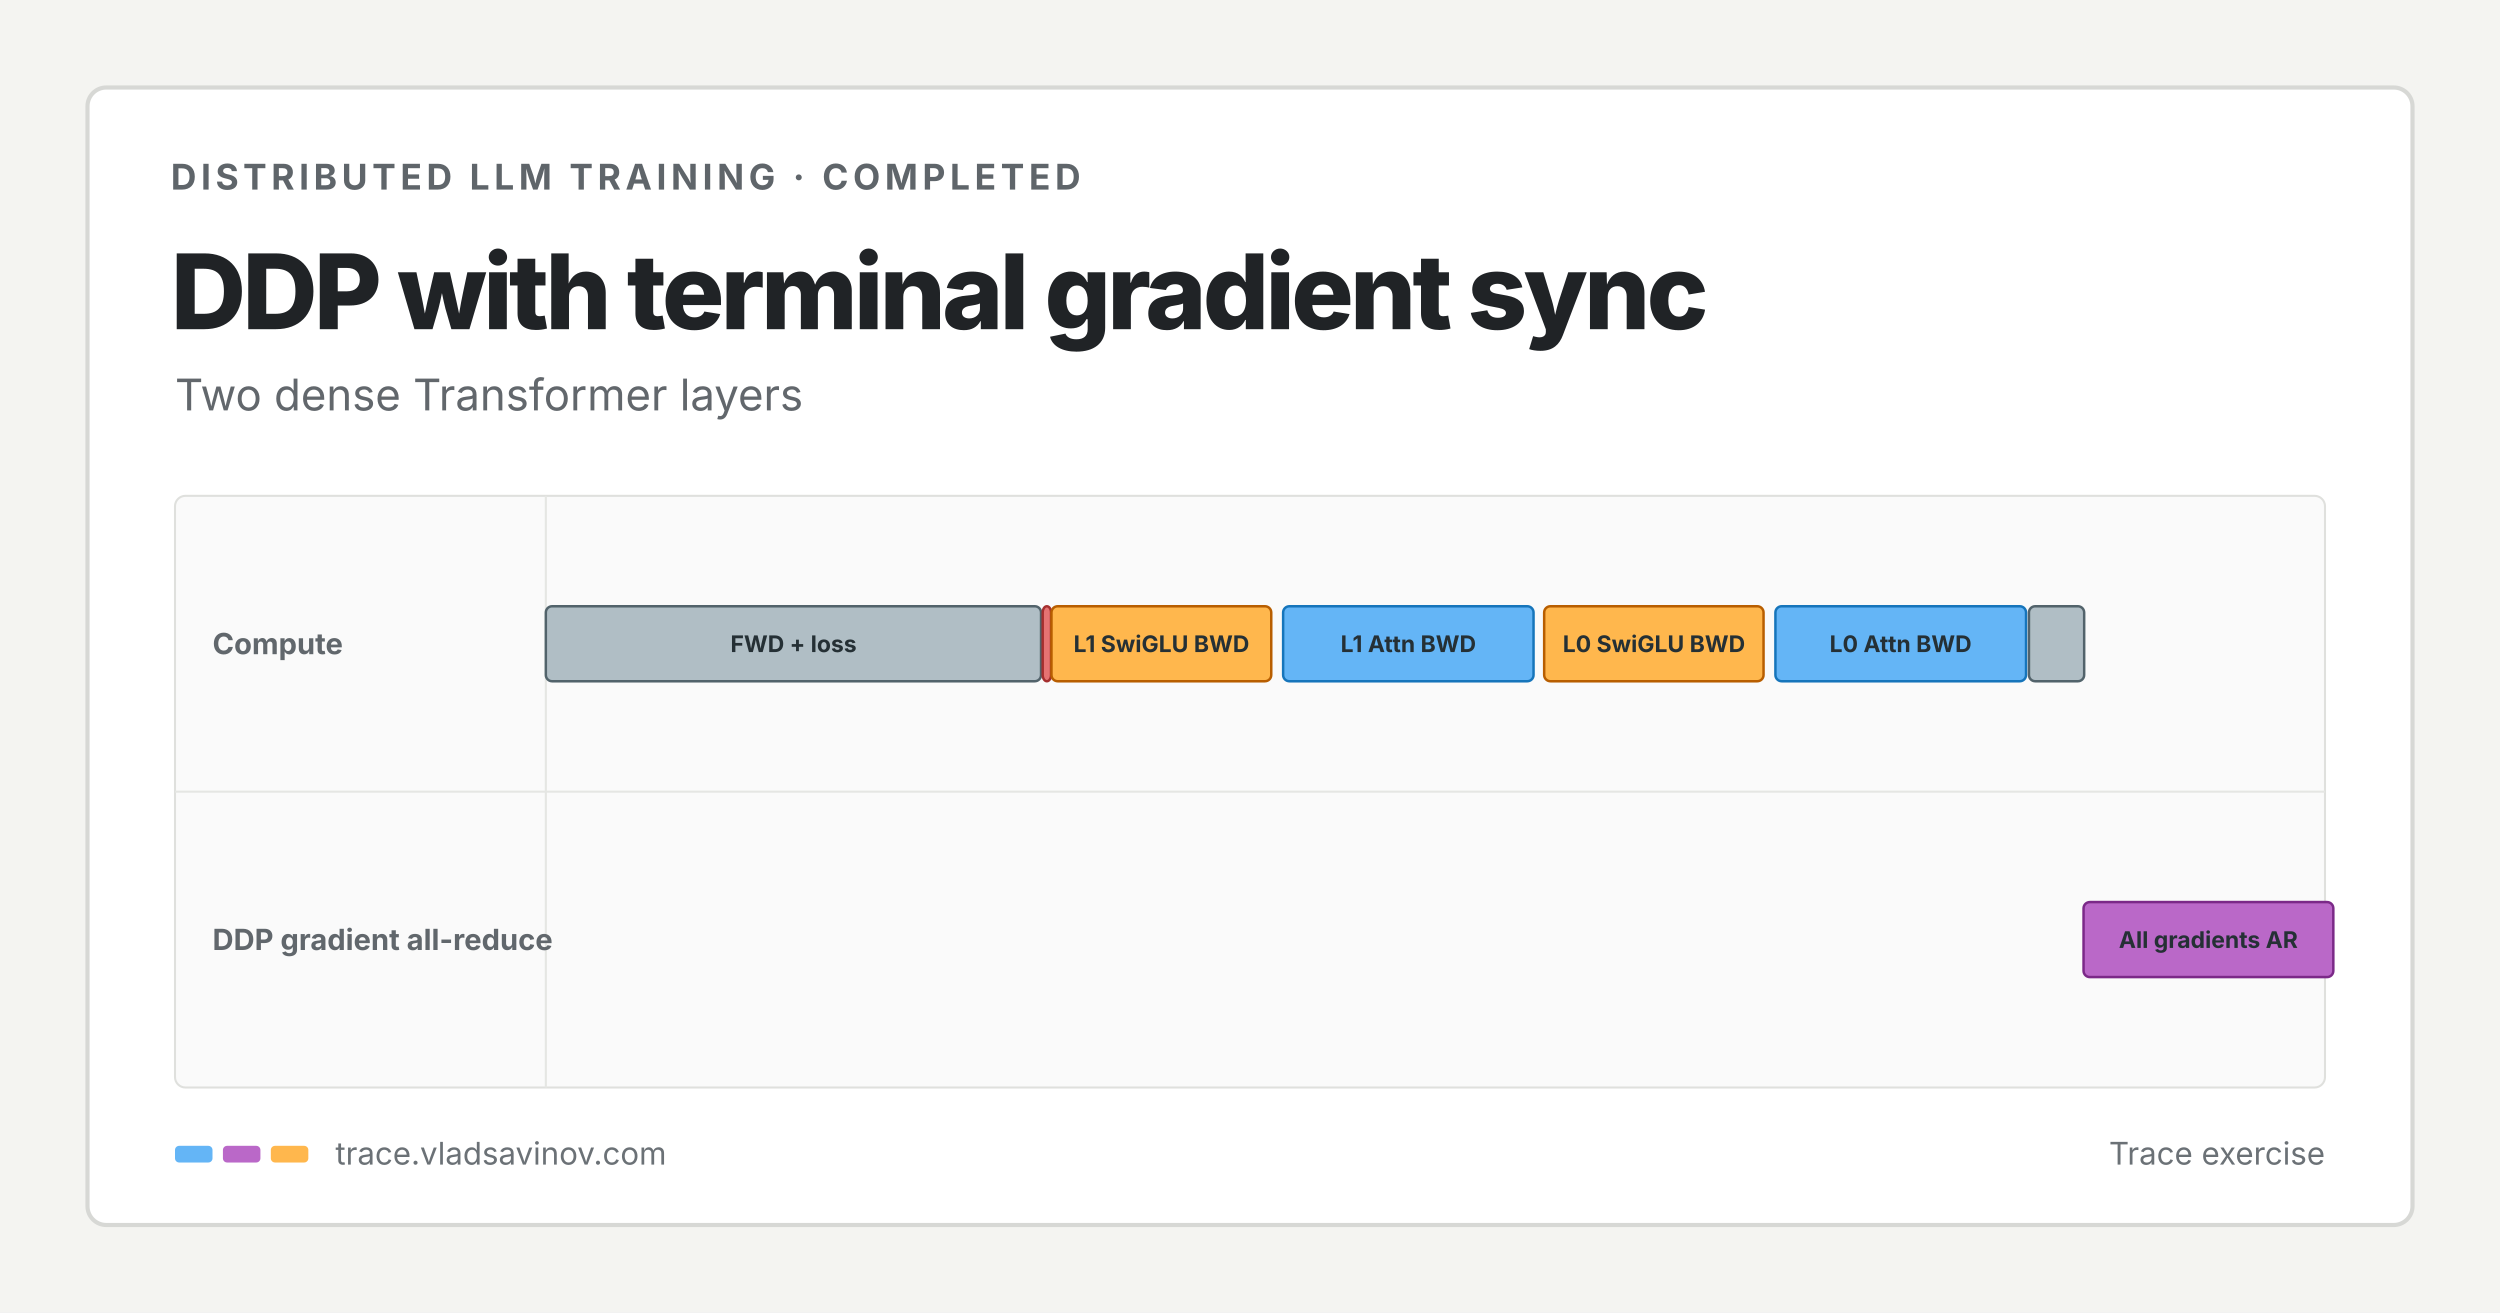
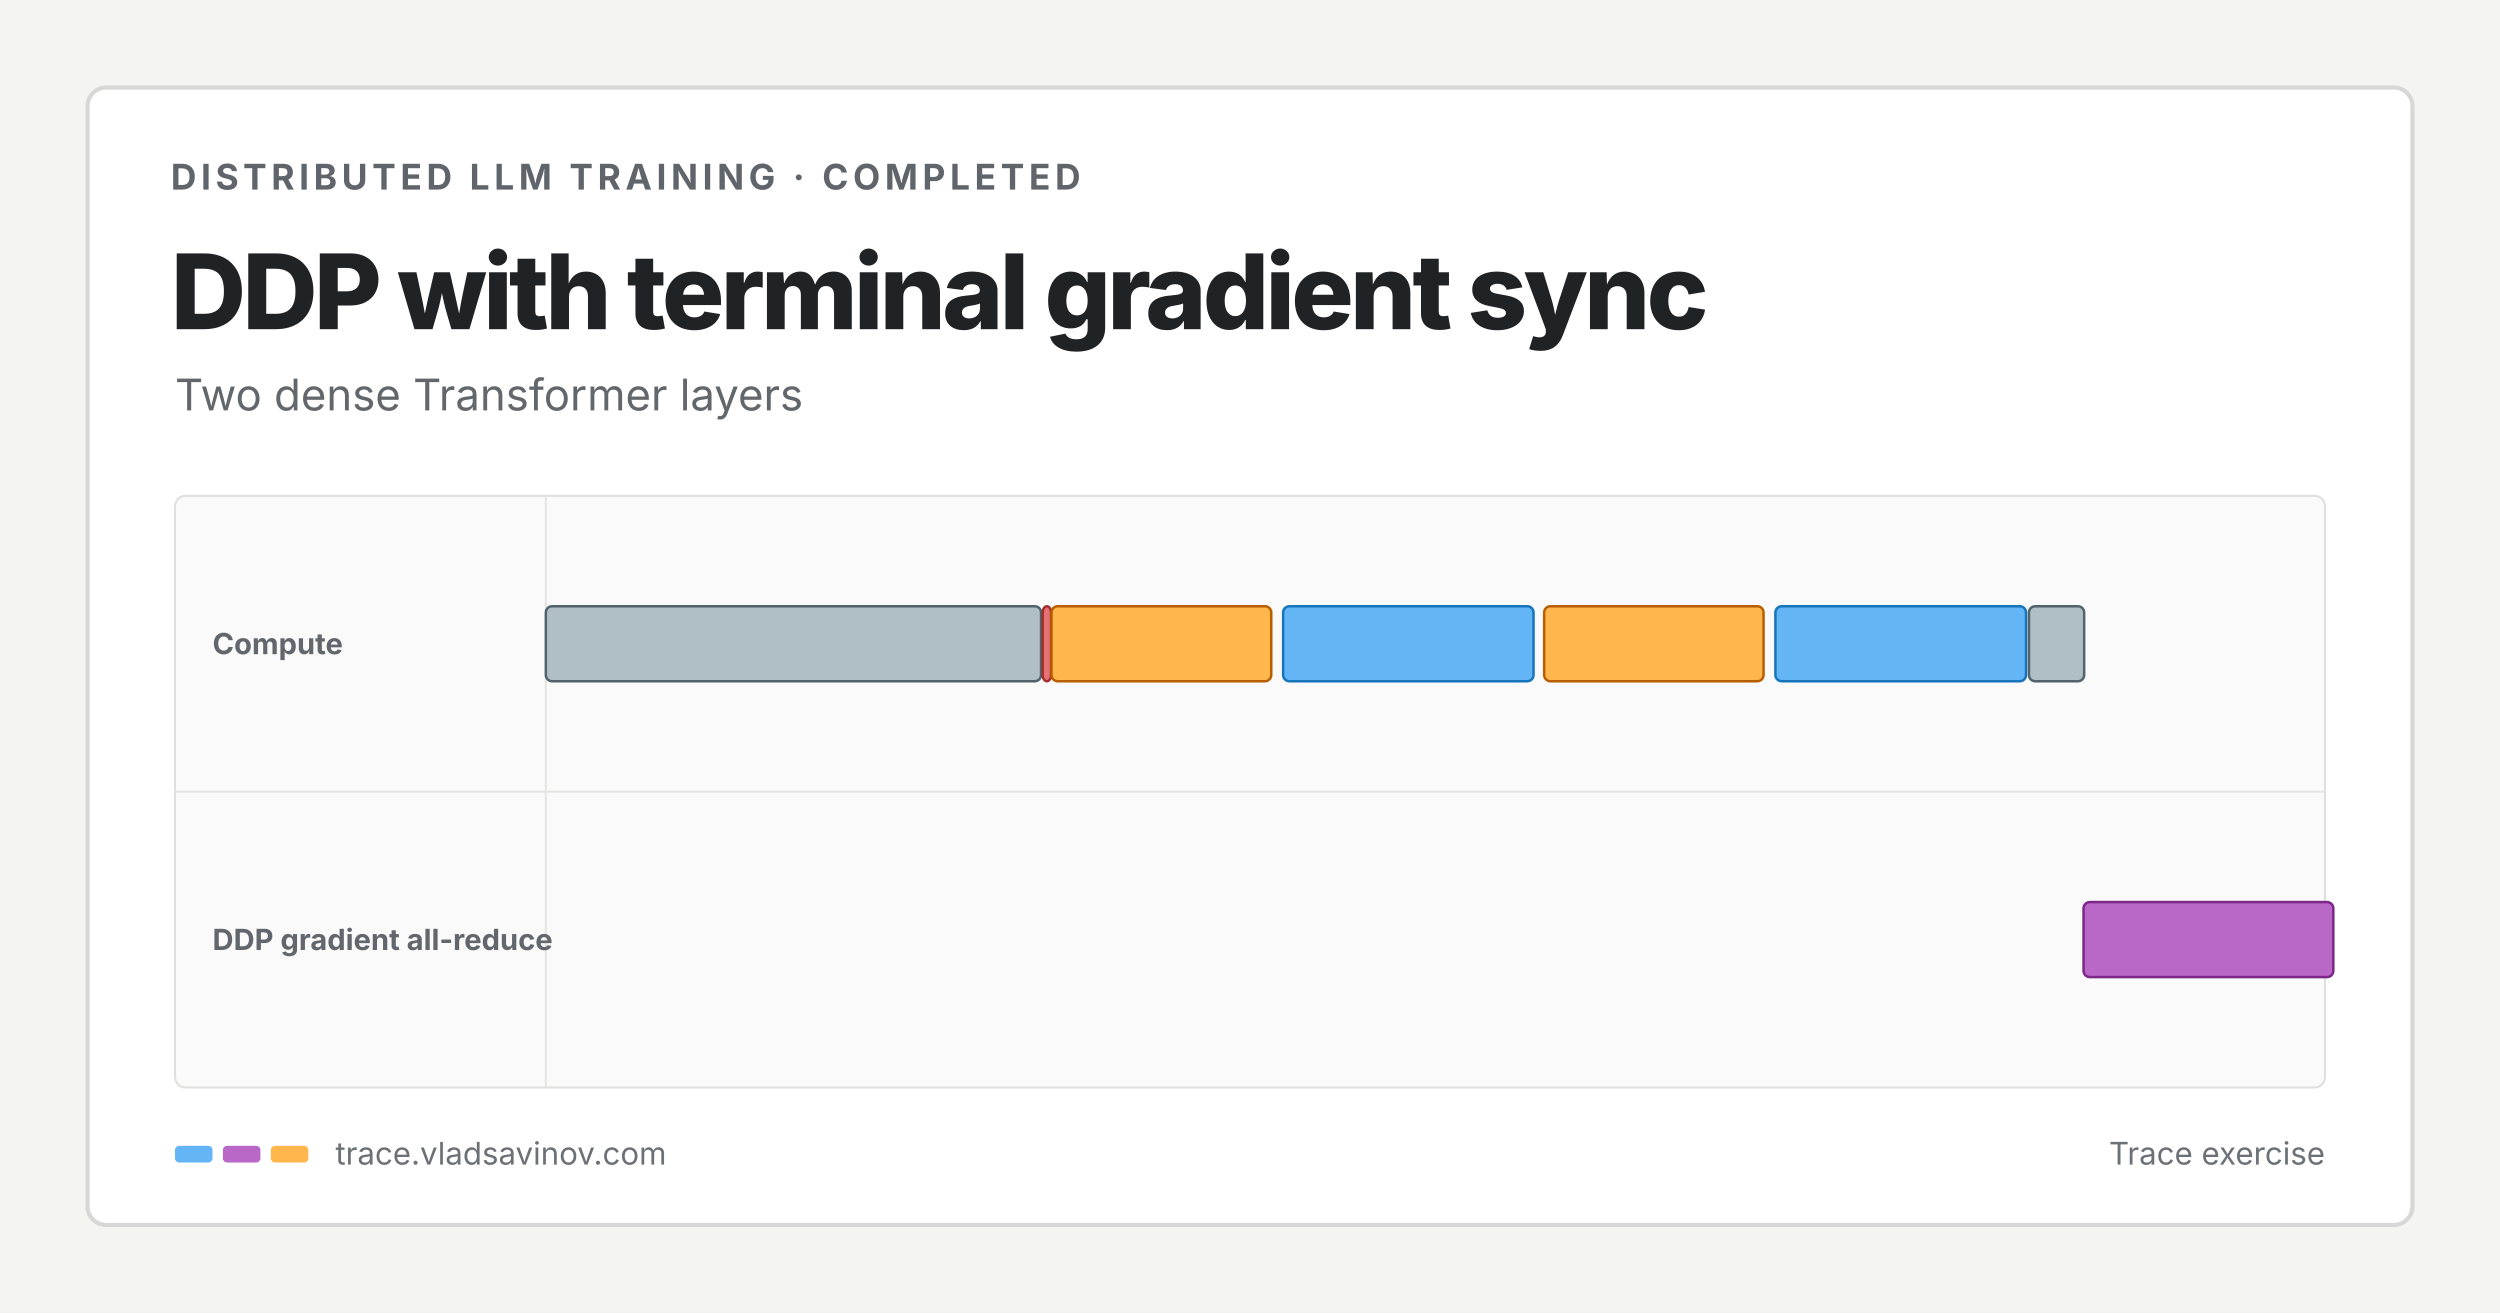
<svg xmlns="http://www.w3.org/2000/svg" width="1200" height="630" viewBox="0 0 1200 630" role="img" aria-labelledby="title desc">
-   <defs>
-     <clipPath id="block-0">
-       <rect x="262.0" y="291.0" width="237.7" height="36.0" rx="3" />
-     </clipPath>
-     <clipPath id="block-1">
-       <rect x="500.5" y="291.0" width="4.0" height="36.0" rx="3" />
-     </clipPath>
-     <clipPath id="block-2">
-       <rect x="504.7" y="291.0" width="105.5" height="36.0" rx="3" />
-     </clipPath>
-     <clipPath id="block-3">
-       <rect x="615.9" y="291.0" width="120.2" height="36.0" rx="3" />
-     </clipPath>
-     <clipPath id="block-4">
-       <rect x="741.2" y="291.0" width="105.3" height="36.0" rx="3" />
-     </clipPath>
-     <clipPath id="block-5">
-       <rect x="852.2" y="291.0" width="120.3" height="36.0" rx="3" />
-     </clipPath>
-     <clipPath id="block-6">
-       <rect x="973.9" y="291.0" width="26.5" height="36.0" rx="3" />
-     </clipPath>
-     <clipPath id="block-7">
-       <rect x="1000.1" y="433.0" width="119.9" height="36.0" rx="3" />
-     </clipPath>
-   </defs>
  <rect width="1200" height="630" fill="#f4f4f1" />
  <rect x="42" y="42" width="1116" height="546" rx="9" fill="#fff" stroke="#d7d8d5" stroke-width="2" />
  <g font-family="Inter, Arial, sans-serif">
    <text x="82" y="91" fill="#5f656a" font-size="17" font-weight="700" letter-spacing="2.2">DISTRIBUTED LLM TRAINING · COMPLETED</text>
    <text x="82" y="158" fill="#202326" font-size="50" font-weight="760" letter-spacing="-1.8">DDP with terminal gradient sync</text>
    <text x="84" y="197" fill="#62676c" font-size="21">Two dense Transformer layers</text>
    <rect x="84" y="238" width="1032" height="284" rx="5" fill="#fafafa" stroke="#dfe0dd" />
    <g stroke="#e5e6e3" stroke-width="1">
      <line x1="262" y1="238" x2="262" y2="522" />
      <line x1="84" y1="380.0" x2="1116" y2="380.0" />
    </g>
    <g fill="#61676c" font-size="14" font-weight="650">
      <text x="102" y="314.0">Compute</text>
      <text x="102" y="456.0">DDP gradient all-reduce</text>
    </g>
    <g>
      <rect x="262.0" y="291.0" width="237.7" height="36.0" rx="3" fill="#b0bec5" stroke="#52636b" stroke-width="1.2" />
      <rect x="500.5" y="291.0" width="4.0" height="36.0" rx="3" fill="#e57373" stroke="#a52f2f" stroke-width="1.2" />
      <rect x="504.7" y="291.0" width="105.5" height="36.0" rx="3" fill="#ffb74d" stroke="#b85e00" stroke-width="1.2" />
      <rect x="615.9" y="291.0" width="120.2" height="36.0" rx="3" fill="#64b5f6" stroke="#1675bb" stroke-width="1.2" />
      <rect x="741.2" y="291.0" width="105.3" height="36.0" rx="3" fill="#ffb74d" stroke="#b85e00" stroke-width="1.2" />
      <rect x="852.2" y="291.0" width="120.3" height="36.0" rx="3" fill="#64b5f6" stroke="#1675bb" stroke-width="1.2" />
      <rect x="973.9" y="291.0" width="26.5" height="36.0" rx="3" fill="#b0bec5" stroke="#52636b" stroke-width="1.2" />
      <rect x="1000.1" y="433.0" width="119.9" height="36.0" rx="3" fill="#ba68c8" stroke="#7b2988" stroke-width="1.2" />
    </g>
-     <g fill="#253035" font-size="11" font-weight="700">
-       <text x="380.9" y="313.0" text-anchor="middle" clip-path="url(#block-0)">FWD + loss</text>
-       <text x="557.5" y="313.0" text-anchor="middle" clip-path="url(#block-2)">L1 SwiGLU BWD</text>
-       <text x="676.0" y="313.0" text-anchor="middle" clip-path="url(#block-3)">L1 Attn BWD</text>
-       <text x="793.9" y="313.0" text-anchor="middle" clip-path="url(#block-4)">L0 SwiGLU BWD</text>
-       <text x="912.3" y="313.0" text-anchor="middle" clip-path="url(#block-5)">L0 Attn BWD</text>
-       <text x="1060.0" y="455.0" text-anchor="middle" clip-path="url(#block-7)">All gradients AR</text>
-     </g>
    <g transform="translate(84 550)">
      <rect width="18" height="8" rx="2" fill="#64b5f6" />
      <rect x="23" width="18" height="8" rx="2" fill="#ba68c8" />
      <rect x="46" width="18" height="8" rx="2" fill="#ffb74d" />
      <text x="77" y="9" fill="#6b7176" font-size="15">trace.vladsavinov.com</text>
      <text x="1032" y="9" text-anchor="end" fill="#6b7176" font-size="15">Trace exercise</text>
    </g>
  </g>
</svg>
